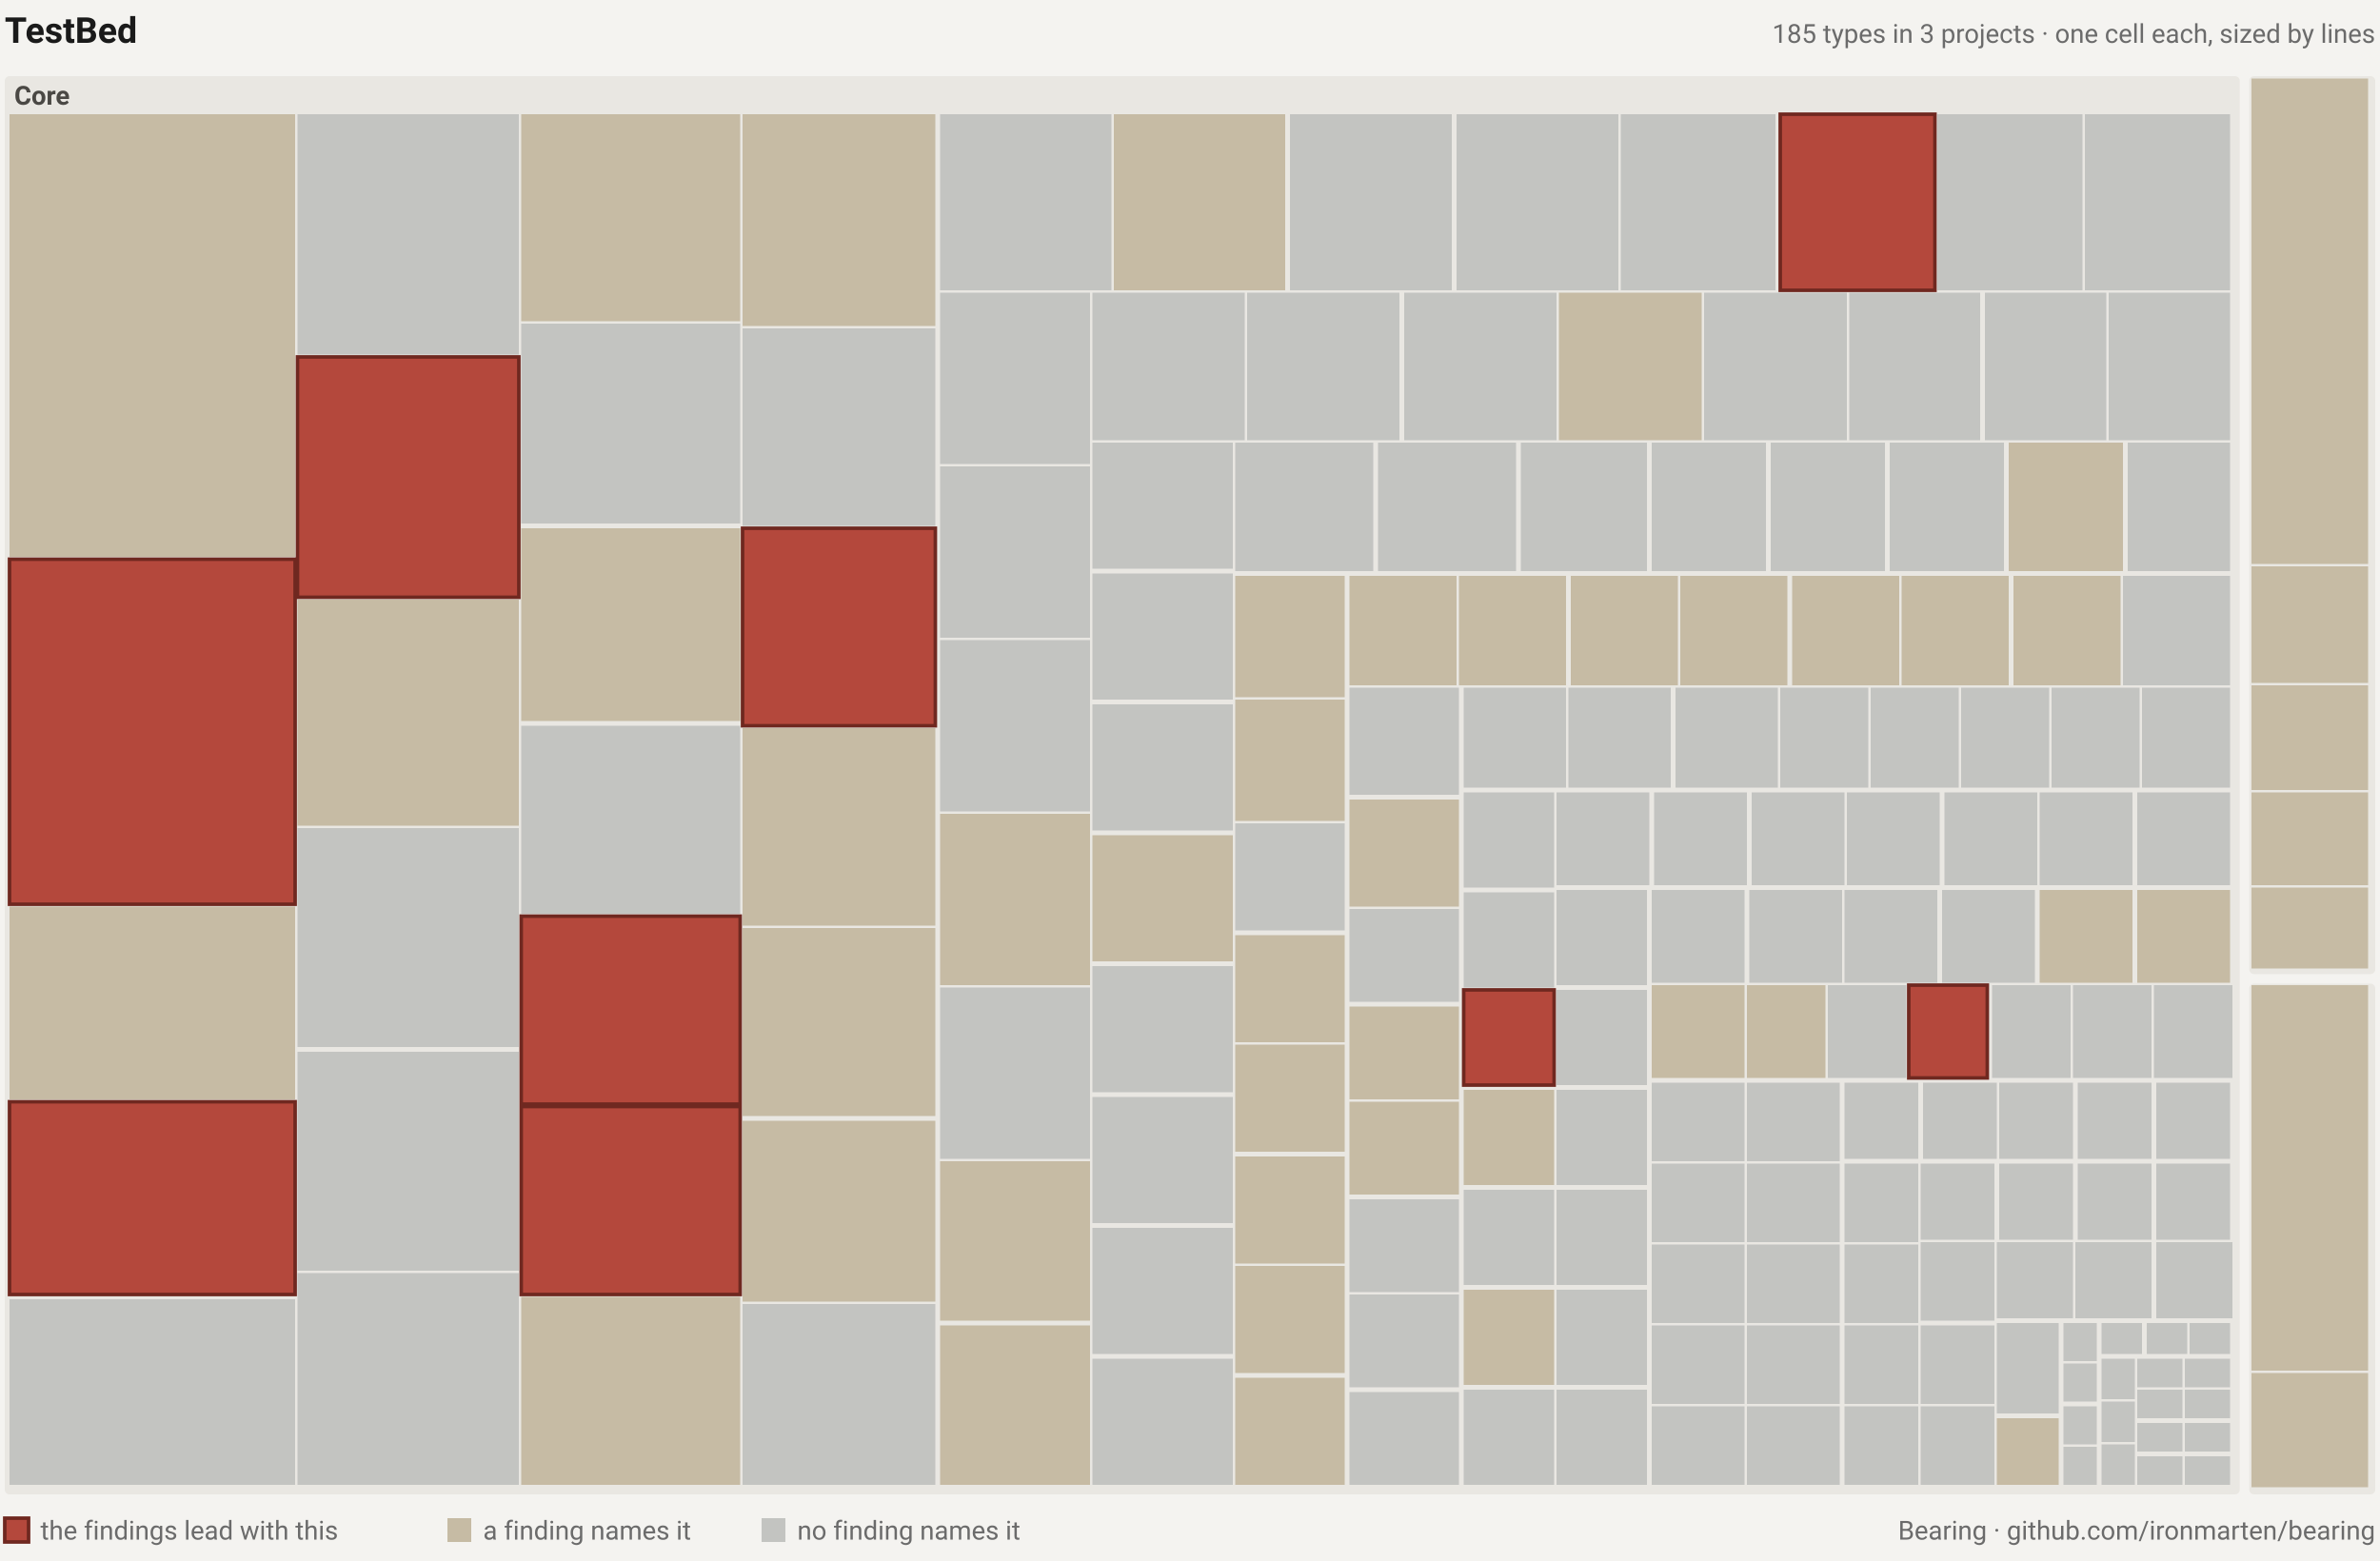
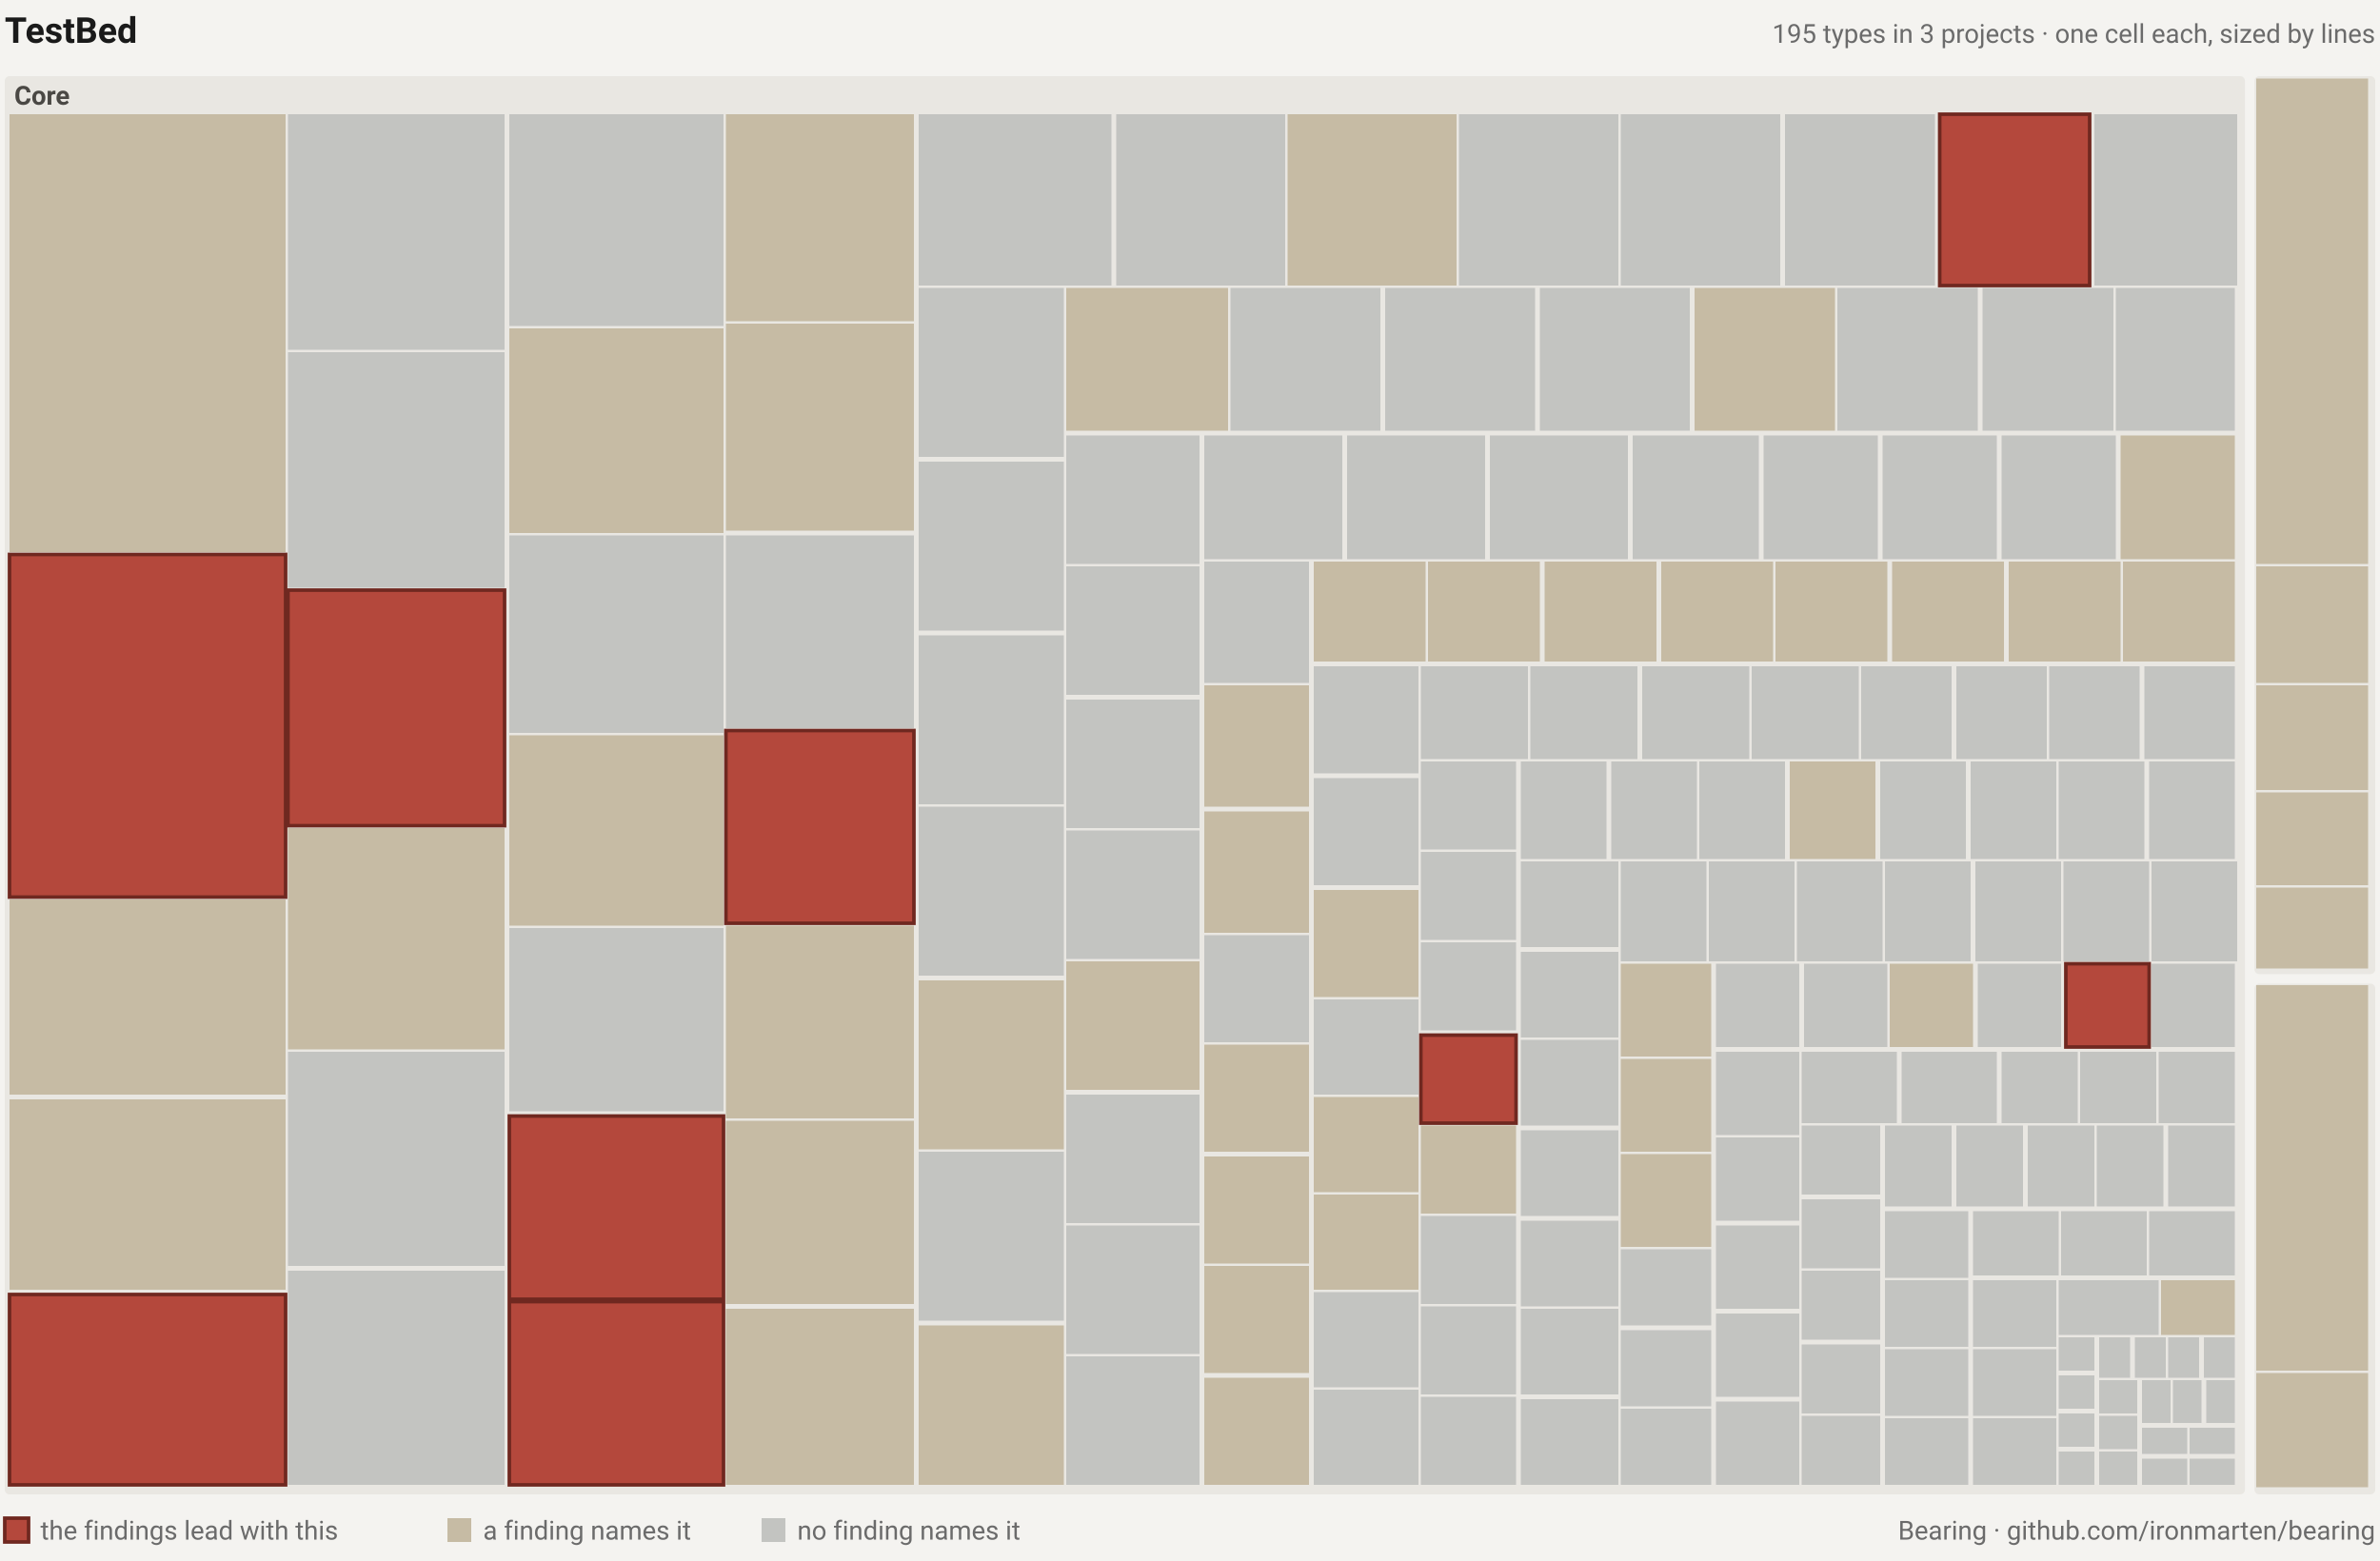
<svg xmlns="http://www.w3.org/2000/svg" class="mo" viewBox="0 0 1000 656" width="1000" height="656" font-family="system-ui,-apple-system,Segoe UI,Roboto,sans-serif">
  <style>
.mo .bg{fill:#f4f3f0}
.mo .bl{fill:#e9e7e2}
.mo .c{fill:#c3c4c1}
.mo .n{fill:#c6bba4}
.mo .f{fill:#b4483c;stroke:#6f2820;stroke-width:1.5}
.mo .pn{font-size:11px;font-weight:600;fill:#4a4844}
.mo .ti{font-size:15px;font-weight:600;fill:#1a1a1a}
.mo .lg{font-size:11px;fill:#6b6b6b}
@media(prefers-color-scheme:dark){.mo .bg{fill:#16171a}.mo .bl{fill:#212329}.mo .c{fill:#42454b}.mo .n{fill:#4d4738}.mo .f{fill:#d9615a;stroke:#f2b3ae}.mo .pn{fill:#a9a7a2}.mo .ti{fill:#e9e8e6}.mo .lg{fill:#9a9a97}}
</style>
  <rect class="bg" width="1000" height="656" />
  <text class="ti" x="2" y="18">TestBed</text>
-   <text class="lg" x="998" y="18" text-anchor="end">185 types in 3 projects · one cell each, sized by lines</text>
-   <rect class="bl" x="2" y="32" width="939.078" height="596" rx="2" />
+   <text class="lg" x="998" y="18" text-anchor="end">195 types in 3 projects · one cell each, sized by lines</text>
+   <rect class="bl" x="2" y="32" width="941.269" height="596" rx="2" />
  <text class="pn" x="6" y="44">Core</text>
-   <rect class="bl" x="945.078" y="32" width="52.922" height="377.356" rx="2" />
-   <rect class="bl" x="945.078" y="413.356" width="52.922" height="214.644" rx="2" />
-   <path class="c" d="M4 546h120v78h-120zM125 48h93v101h-93zM125 348h93v92h-93zM125 442h93v92h-93zM125 535h93v89h-93zM219 136h92v84h-92zM219 305h92v79h-92zM312 138h81v83h-81zM312 548h81v76h-81zM395 48h72v74h-72zM542 48h68v74h-68zM612 48h68v74h-68zM681 48h65v74h-65zM814 48h61v74h-61zM876 48h61v74h-61zM395 123h63v72h-63zM395 196h63v72h-63zM395 269h63v72h-63zM395 415h63v72h-63zM459 123h64v62h-64zM524 123h64v62h-64zM590 123h64v62h-64zM716 123h60v62h-60zM777 123h55v62h-55zM834 123h51v62h-51zM886 123h51v62h-51zM459 186h59v53h-59zM459 241h59v53h-59zM459 296h59v53h-59zM459 406h59v53h-59zM459 461h59v53h-59zM459 516h59v53h-59zM459 571h59v53h-59zM519 186h58v54h-58zM579 186h58v54h-58zM639 186h53v54h-53zM694 186h48v54h-48zM744 186h48v54h-48zM794 186h48v54h-48zM894 186h43v54h-43zM519 346h46v45h-46zM892 242h45v46h-45zM567 289h46v45h-46zM567 382h46v39h-46zM567 504h46v39h-46zM567 544h46v39h-46zM567 585h46v39h-46zM615 289h43v42h-43zM659 289h43v42h-43zM704 289h43v42h-43zM748 289h37v42h-37zM786 289h37v42h-37zM824 289h37v42h-37zM862 289h37v42h-37zM900 289h37v42h-37zM615 333h38v40h-38zM615 375h38v40h-38zM615 500h38v40h-38zM615 584h38v40h-38zM654 333h39v39h-39zM695 333h39v39h-39zM736 333h39v39h-39zM776 333h39v39h-39zM817 333h39v39h-39zM857 333h39v39h-39zM898 333h39v39h-39zM654 374h38v40h-38zM654 416h38v40h-38zM654 458h38v40h-38zM654 500h38v40h-38zM654 542h38v40h-38zM654 584h38v40h-38zM694 374h39v39h-39zM735 374h39v39h-39zM775 374h39v39h-39zM816 374h39v39h-39zM694 455h39v33h-39zM694 489h39v33h-39zM694 523h39v33h-39zM694 557h39v33h-39zM694 591h39v33h-39zM768 414h33v39h-33zM837 414h33v39h-33zM871 414h33v39h-33zM905 414h33v39h-33zM734 455h39v33h-39zM734 489h39v33h-39zM734 523h39v33h-39zM734 557h39v33h-39zM734 591h39v33h-39zM775 455h31v32h-31zM808 455h31v32h-31zM840 455h31v32h-31zM873 455h31v32h-31zM906 455h31v32h-31zM775 489h31v33h-31zM775 523h31v33h-31zM775 557h31v33h-31zM775 591h31v33h-31zM807 489h31v32h-31zM840 489h31v32h-31zM873 489h31v32h-31zM906 489h31v32h-31zM807 522h31v33h-31zM807 557h31v33h-31zM807 591h31v33h-31zM839 522h32v32h-32zM872 522h32v32h-32zM906 522h32v32h-32zM839 556h26v38h-26zM867 556h14v16h-14zM867 573h14v16h-14zM867 591h14v16h-14zM867 608h14v16h-14zM883 556h17v13h-17zM902 556h17v13h-17zM920 556h17v13h-17zM883 571h14v17h-14zM883 589h14v17h-14zM883 607h14v17h-14zM898 571h19v12h-19zM918 571h19v12h-19zM898 584h19v12h-19zM918 584h19v12h-19zM898 598h19v12h-19zM898 612h19v12h-19zM918 598h19v12h-19zM918 612h19v12h-19z" />
-   <path class="n" d="M4 48h120v186h-120zM4 381h120v81h-120zM125 252h93v95h-93zM219 48h92v87h-92zM219 222h92v81h-92zM219 545h92v79h-92zM312 48h81v89h-81zM312 306h81v83h-81zM312 390h81v79h-81zM312 471h81v76h-81zM468 48h72v74h-72zM395 342h63v72h-63zM395 488h63v67h-63zM395 557h63v67h-63zM655 123h60v62h-60zM459 351h59v53h-59zM844 186h48v54h-48zM519 242h46v51h-46zM519 294h46v51h-46zM519 393h46v45h-46zM519 439h46v45h-46zM519 486h46v45h-46zM519 532h46v45h-46zM519 579h46v45h-46zM567 242h45v46h-45zM613 242h45v46h-45zM660 242h45v46h-45zM706 242h45v46h-45zM753 242h45v46h-45zM799 242h45v46h-45zM846 242h45v46h-45zM567 336h46v45h-46zM567 423h46v39h-46zM567 463h46v39h-46zM615 458h38v40h-38zM615 542h38v40h-38zM857 374h39v39h-39zM898 374h39v39h-39zM694 414h39v39h-39zM734 414h33v39h-33zM839 596h26v28h-26zM946 33h49v204h-49zM946 238h49v49h-49zM946 288h49v44h-49zM946 333h49v39h-49zM946 373h49v34h-49zM946 414h49v162h-49zM946 577h49v48h-49z" />
-   <path class="f" d="M4 235h120v145h-120zM4 463h120v81h-120zM125 150h93v101h-93zM219 385h92v79h-92zM219 465h92v79h-92zM312 222h81v83h-81zM748 48h65v74h-65zM615 416h38v40h-38zM802 414h33v39h-33z" />
+   <rect class="bl" x="947.269" y="32" width="50.731" height="377.356" rx="2" />
+   <rect class="bl" x="947.269" y="413.356" width="50.731" height="214.644" rx="2" />
+   <path class="c" d="M121 48h91v99h-91zM121 148h91v99h-91zM121 442h91v90h-91zM121 534h91v90h-91zM214 48h90v89h-90zM214 225h90v83h-90zM214 390h90v77h-90zM305 225h79v81h-79zM386 48h81v72h-81zM469 48h71v72h-71zM613 48h67v72h-67zM681 48h67v72h-67zM750 48h63v72h-63zM880 48h60v72h-60zM386 121h61v71h-61zM386 194h61v71h-61zM386 267h61v71h-61zM386 339h61v71h-61zM386 484h61v71h-61zM517 121h63v60h-63zM582 121h63v60h-63zM647 121h63v60h-63zM772 121h59v60h-59zM833 121h55v60h-55zM889 121h50v60h-50zM448 183h56v54h-56zM448 238h56v54h-56zM448 294h56v54h-56zM448 349h56v54h-56zM448 460h56v54h-56zM448 515h56v54h-56zM448 570h56v54h-56zM506 183h58v52h-58zM566 183h58v52h-58zM626 183h58v52h-58zM686 183h53v52h-53zM741 183h48v52h-48zM791 183h48v52h-48zM841 183h48v52h-48zM506 236h44v51h-44zM506 393h44v45h-44zM552 280h44v45h-44zM552 327h44v45h-44zM552 420h44v40h-44zM552 543h44v40h-44zM552 584h44v40h-44zM597 280h45v39h-45zM643 280h45v39h-45zM690 280h45v39h-45zM736 280h45v39h-45zM782 280h38v39h-38zM822 280h38v39h-38zM861 280h38v39h-38zM901 280h38v39h-38zM597 320h40v37h-40zM597 358h40v37h-40zM597 396h40v37h-40zM597 511h40v37h-40zM597 549h40v37h-40zM597 587h40v37h-40zM639 320h36v41h-36zM677 320h36v41h-36zM714 320h36v41h-36zM790 320h36v41h-36zM828 320h36v41h-36zM865 320h36v41h-36zM903 320h36v41h-36zM639 362h41v36h-41zM639 400h41v36h-41zM639 437h41v36h-41zM639 475h41v36h-41zM639 513h41v36h-41zM639 550h41v36h-41zM639 588h41v36h-41zM681 362h36v42h-36zM718 362h36v42h-36zM755 362h36v42h-36zM792 362h36v42h-36zM830 362h36v42h-36zM867 362h36v42h-36zM904 362h36v42h-36zM681 525h38v32h-38zM681 559h38v32h-38zM681 592h38v32h-38zM721 405h35v35h-35zM758 405h35v35h-35zM831 405h35v35h-35zM904 405h35v35h-35zM721 442h35v35h-35zM721 478h35v35h-35zM721 515h35v35h-35zM721 552h35v35h-35zM721 589h35v35h-35zM757 442h40v30h-40zM799 442h40v30h-40zM841 442h32v30h-32zM874 442h32v30h-32zM907 442h32v30h-32zM757 473h33v29h-33zM757 504h33v29h-33zM757 534h33v29h-33zM757 565h33v29h-33zM757 595h33v29h-33zM792 473h28v34h-28zM822 473h28v34h-28zM852 473h28v34h-28zM881 473h28v34h-28zM911 473h28v34h-28zM792 509h35v28h-35zM792 538h35v28h-35zM792 567h35v28h-35zM792 596h35v28h-35zM829 509h36v27h-36zM866 509h36v27h-36zM903 509h36v27h-36zM829 538h35v28h-35zM829 567h35v28h-35zM829 596h35v28h-35zM865 538h42v23h-42zM865 562h15v14h-15zM865 578h15v14h-15zM865 594h15v14h-15zM865 610h15v14h-15zM882 562h13v17h-13zM897 562h13v17h-13zM911 562h13v17h-13zM926 562h13v17h-13zM882 580h16v14h-16zM882 595h16v14h-16zM882 610h16v14h-16zM900 580h12v18h-12zM913 580h12v18h-12zM927 580h12v18h-12zM900 600h19v11h-19zM900 613h19v11h-19zM920 600h19v11h-19zM920 613h19v11h-19z" />
+   <path class="n" d="M4 48h116v184h-116zM4 378h116v82h-116zM4 462h116v80h-116zM121 348h91v93h-91zM214 138h90v86h-90zM214 309h90v80h-90zM305 48h79v87h-79zM305 136h79v87h-79zM305 389h79v81h-79zM305 471h79v77h-79zM305 550h79v74h-79zM541 48h71v72h-71zM386 412h61v71h-61zM386 557h61v67h-61zM448 121h68v60h-68zM712 121h59v60h-59zM448 404h56v54h-56zM891 183h48v52h-48zM506 288h44v51h-44zM506 341h44v51h-44zM506 439h44v45h-44zM506 486h44v45h-44zM506 532h44v45h-44zM506 579h44v45h-44zM552 236h47v42h-47zM600 236h47v42h-47zM649 236h47v42h-47zM698 236h47v42h-47zM746 236h47v42h-47zM795 236h47v42h-47zM844 236h47v42h-47zM892 236h47v42h-47zM552 374h44v45h-44zM552 461h44v40h-44zM552 502h44v40h-44zM597 473h40v37h-40zM752 320h36v41h-36zM681 405h38v39h-38zM681 445h38v39h-38zM681 485h38v39h-38zM794 405h35v35h-35zM908 538h31v23h-31zM948 33h47v204h-47zM948 238h47v49h-47zM948 288h47v44h-47zM948 333h47v39h-47zM948 373h47v34h-47zM948 414h47v162h-47zM948 577h47v48h-47z" />
+   <path class="f" d="M4 233h116v144h-116zM4 544h116v80h-116zM121 248h91v99h-91zM214 469h90v77h-90zM214 547h90v77h-90zM305 307h79v81h-79zM815 48h63v72h-63zM597 435h40v37h-40zM868 405h35v35h-35z" />
  <rect class="f" x="2" y="638" width="10" height="10" />
  <text class="lg" x="17" y="647">the findings lead with this</text>
  <rect class="n" x="188" y="638" width="10" height="10" />
  <text class="lg" x="203" y="647">a finding names it</text>
  <rect class="c" x="320" y="638" width="10" height="10" />
  <text class="lg" x="335" y="647">no finding names it</text>
  <text class="lg" x="998" y="647" text-anchor="end">Bearing · github.com/ironmarten/bearing</text>
</svg>
